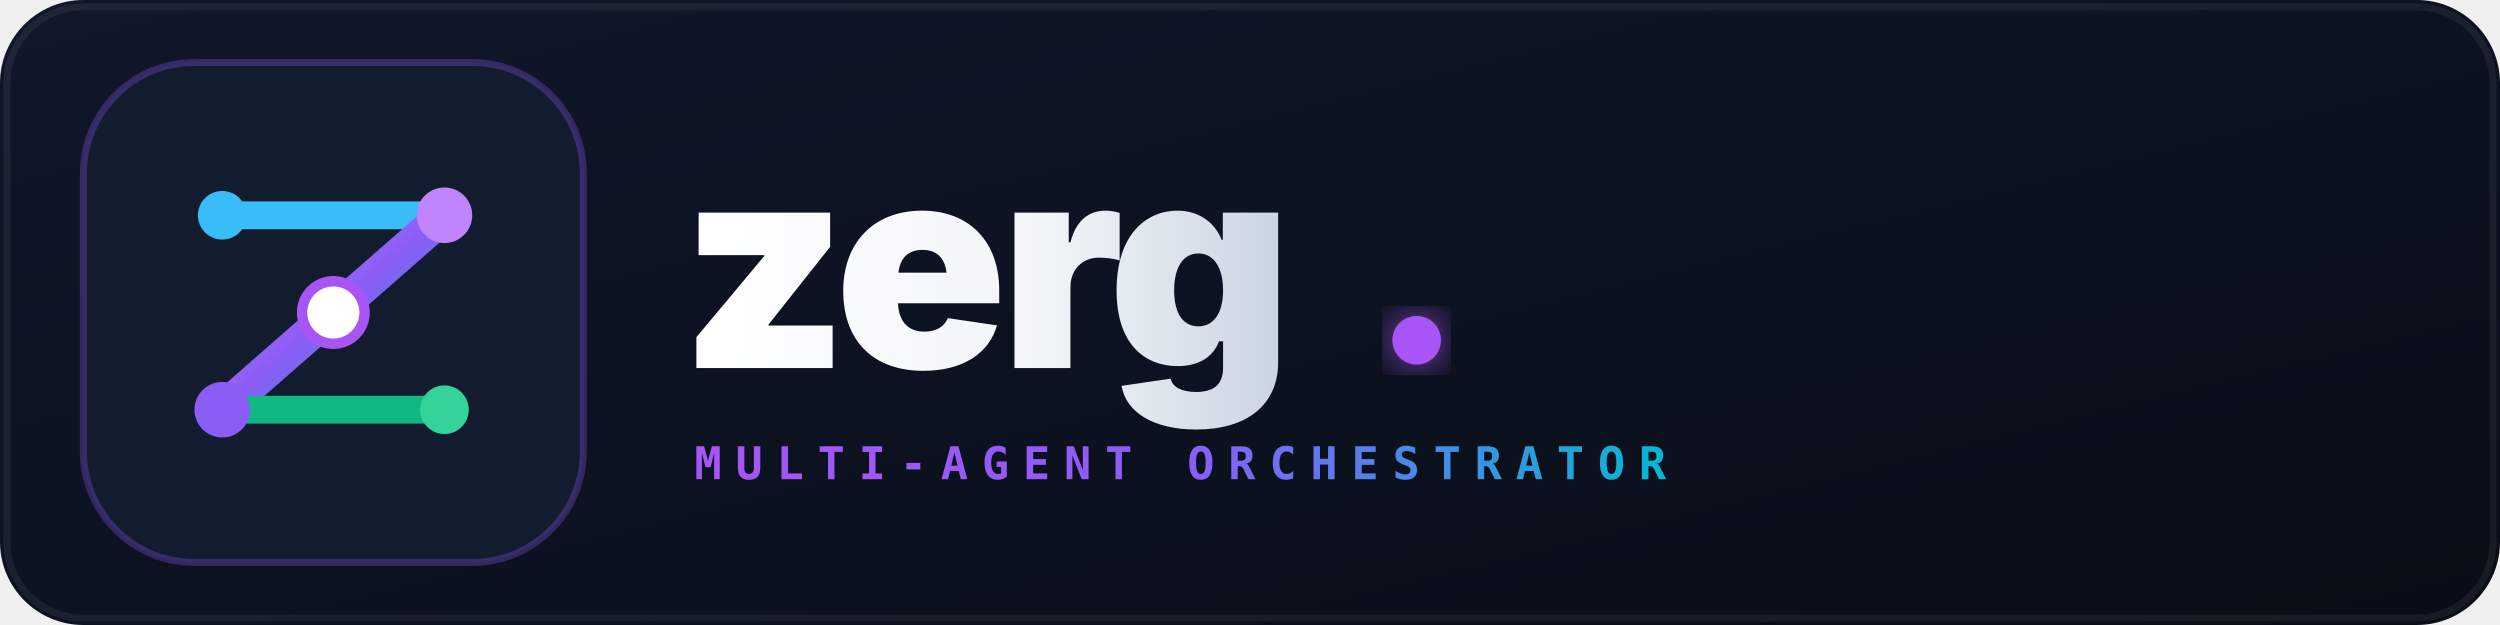
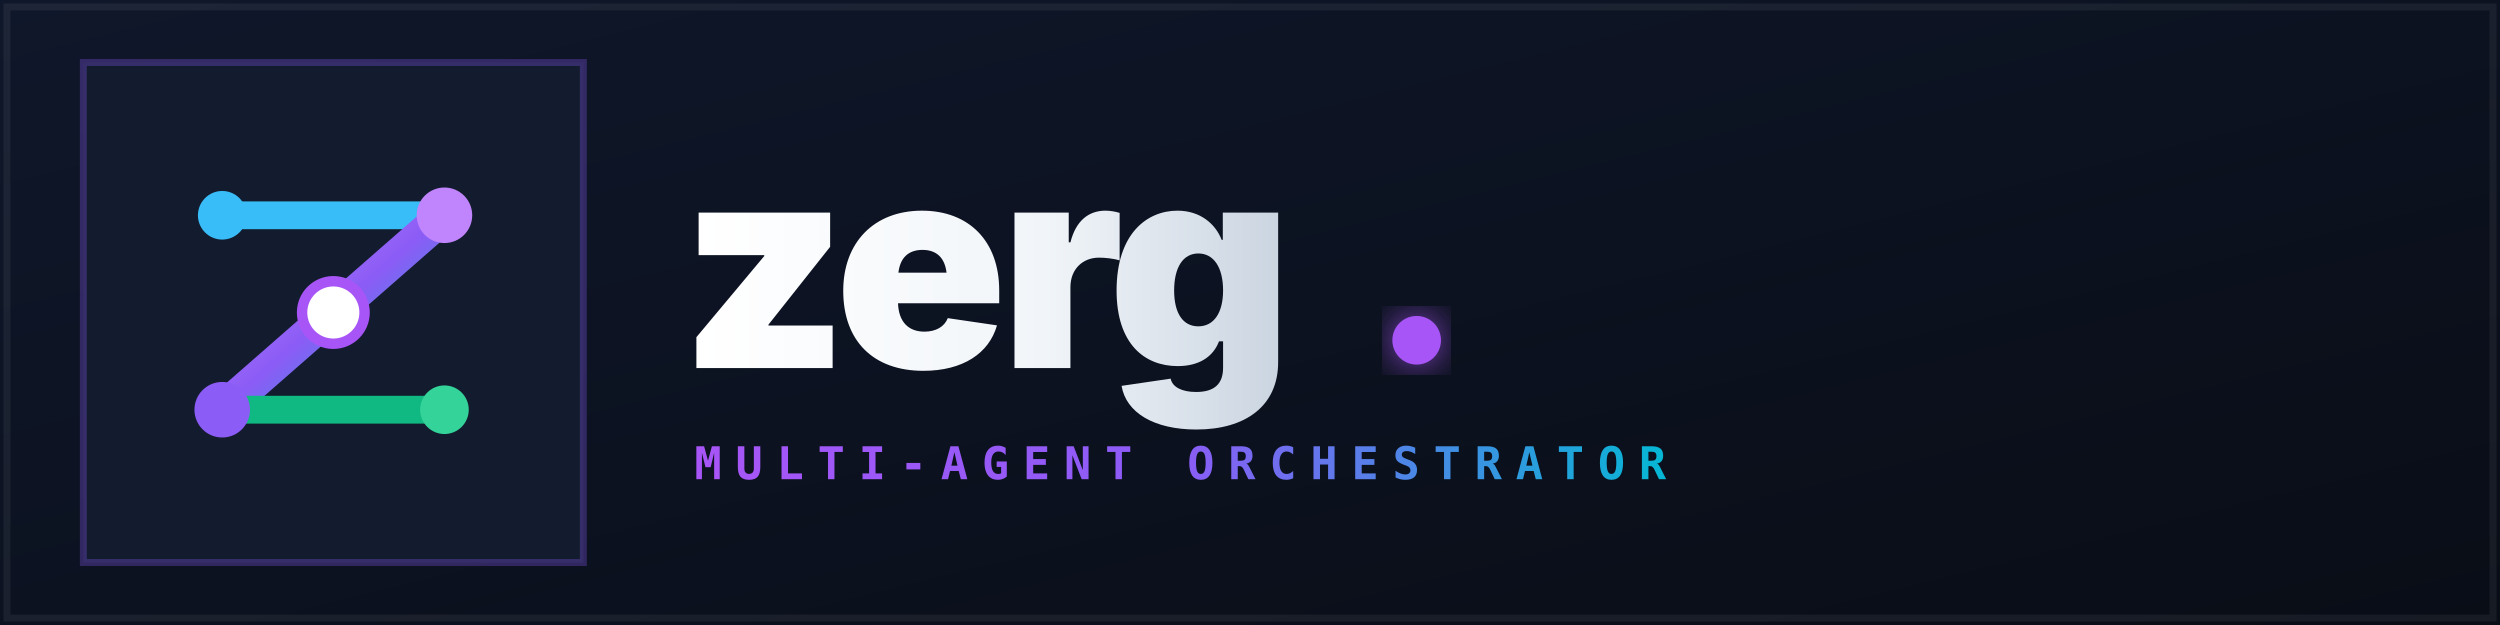
<svg xmlns="http://www.w3.org/2000/svg" viewBox="0 0 720 180" width="100%" height="100%">
  <defs>
    <linearGradient id="full-bg" x1="0%" y1="0%" x2="100%" y2="100%">
      <stop offset="0%" stop-color="#0f172a" />
      <stop offset="100%" stop-color="#090d16" />
    </linearGradient>
    <linearGradient id="text-grad" x1="0%" y1="0%" x2="100%" y2="0%">
      <stop offset="0%" stop-color="#ffffff" />
      <stop offset="60%" stop-color="#f1f5f9" />
      <stop offset="100%" stop-color="#cbd5e1" />
    </linearGradient>
    <linearGradient id="sub-grad" x1="0%" y1="0%" x2="100%" y2="0%">
      <stop offset="0%" stop-color="#a855f7" />
      <stop offset="50%" stop-color="#8b5cf6" />
      <stop offset="100%" stop-color="#06b6d4" />
    </linearGradient>
    <linearGradient id="z-stroke-full" x1="0%" y1="0%" x2="100%" y2="100%">
      <stop offset="0%" stop-color="#c084fc" />
      <stop offset="50%" stop-color="#8b5cf6" />
      <stop offset="100%" stop-color="#06b6d4" />
    </linearGradient>
    <filter id="full-glow" x="-20%" y="-20%" width="140%" height="140%">
      <feGaussianBlur stdDeviation="6" result="blur" />
      <feComposite in="SourceGraphic" in2="blur" operator="over" />
    </filter>
  </defs>
-   <rect width="720" height="180" rx="24" fill="url(#full-bg)" />
-   <rect width="716" height="176" x="2" y="2" rx="22" fill="none" stroke="#ffffff" stroke-opacity="0.06" stroke-width="2" />
+   <rect width="720" height="180" fill="url(#full-bg)" />
+   <rect width="716" height="176" x="2" y="2" fill="none" stroke="#ffffff" stroke-opacity="0.06" stroke-width="2" />
  <g transform="translate(24, 18)">
-     <rect width="144" height="144" rx="32" fill="#131b2e" stroke="#8b5cf6" stroke-opacity="0.3" stroke-width="2" />
+     <rect width="144" height="144" fill="#131b2e" stroke="#8b5cf6" stroke-opacity="0.3" stroke-width="2" />
    <path d="M 40 44 L 104 44" stroke="#38bdf8" stroke-width="8" stroke-linecap="round" />
    <path d="M 104 44 L 40 100" stroke="url(#z-stroke-full)" stroke-width="10" stroke-linecap="round" />
    <path d="M 40 100 L 104 100" stroke="#10b981" stroke-width="8" stroke-linecap="round" />
    <circle cx="40" cy="44" r="7" fill="#38bdf8" />
    <circle cx="104" cy="44" r="8" fill="#c084fc" />
    <circle cx="72" cy="72" r="9" fill="#ffffff" stroke="#a855f7" stroke-width="3" />
    <circle cx="40" cy="100" r="8" fill="#8b5cf6" />
    <circle cx="104" cy="100" r="7" fill="#34d399" />
  </g>
  <g transform="translate(196, 0)">
    <text x="0" y="106" font-family="'JetBrains Mono', 'Inter', system-ui, -apple-system, sans-serif" font-size="82" font-weight="900" letter-spacing="-2" fill="url(#text-grad)">zerg</text>
    <circle cx="212" cy="98" r="7" fill="#a855f7" filter="url(#full-glow)" />
    <text x="4" y="138" font-family="'JetBrains Mono', monospace" font-size="13" font-weight="700" letter-spacing="4" fill="url(#sub-grad)">MULTI-AGENT ORCHESTRATOR</text>
  </g>
</svg>
